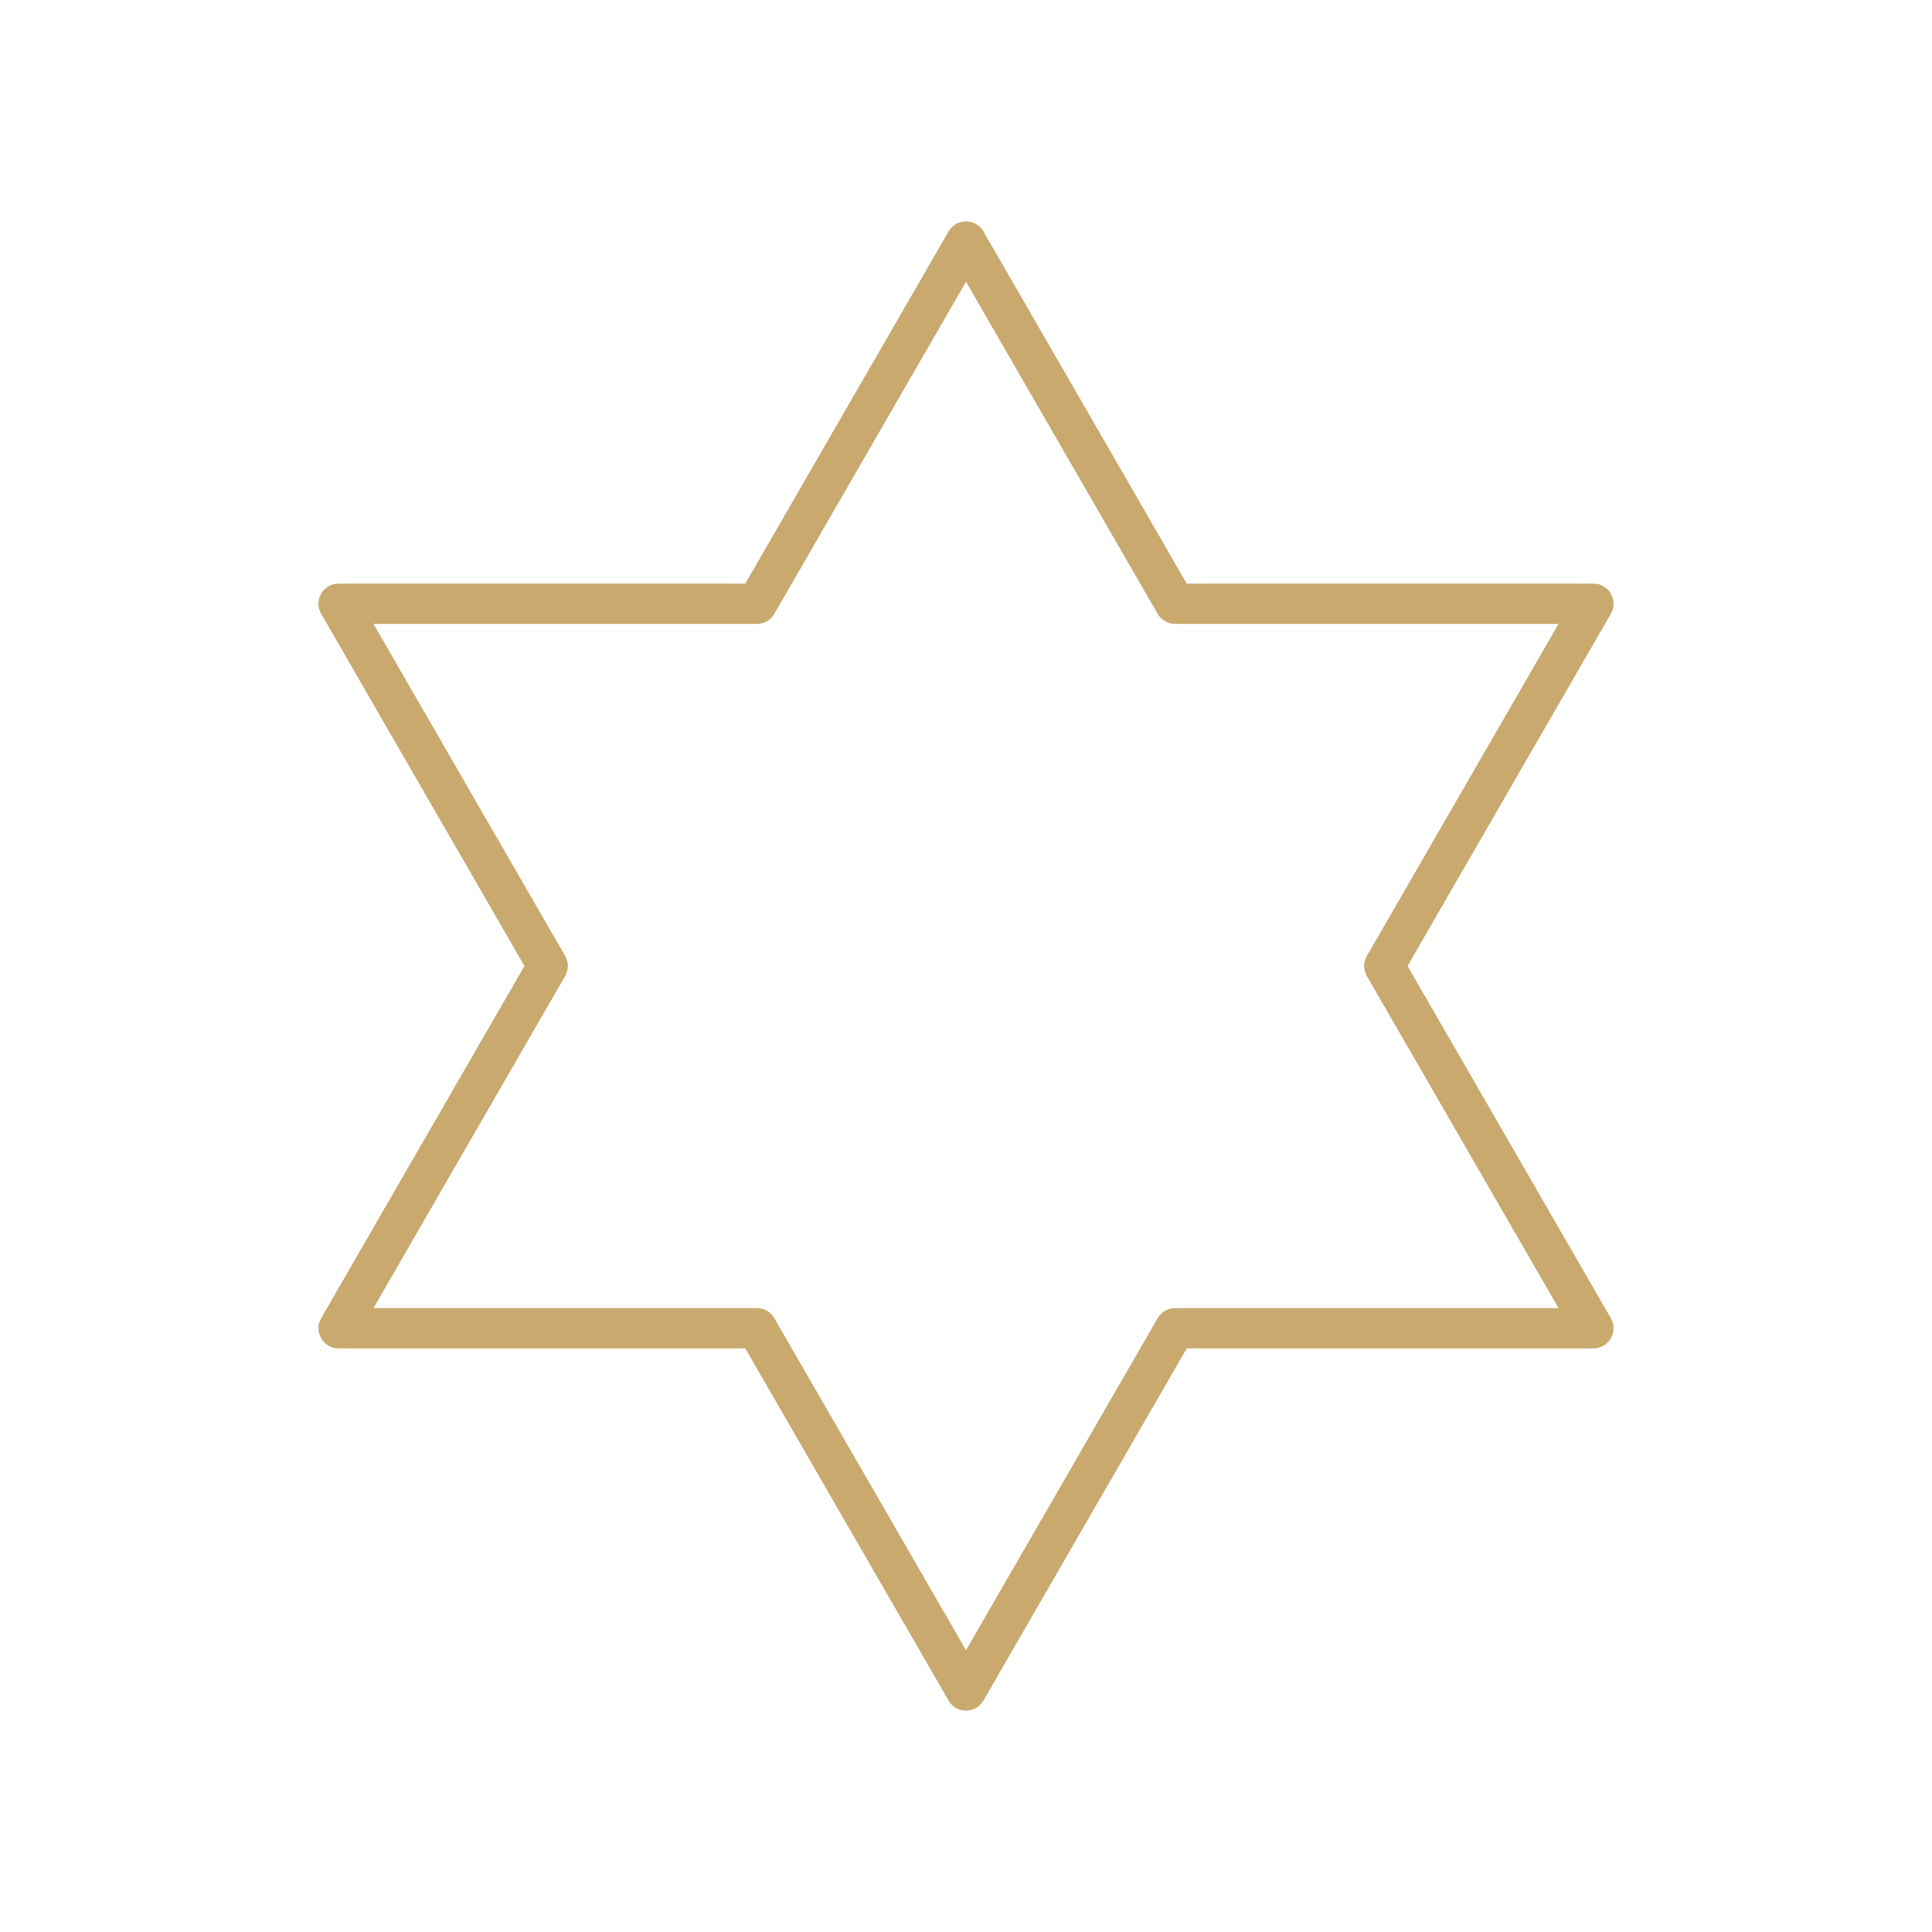
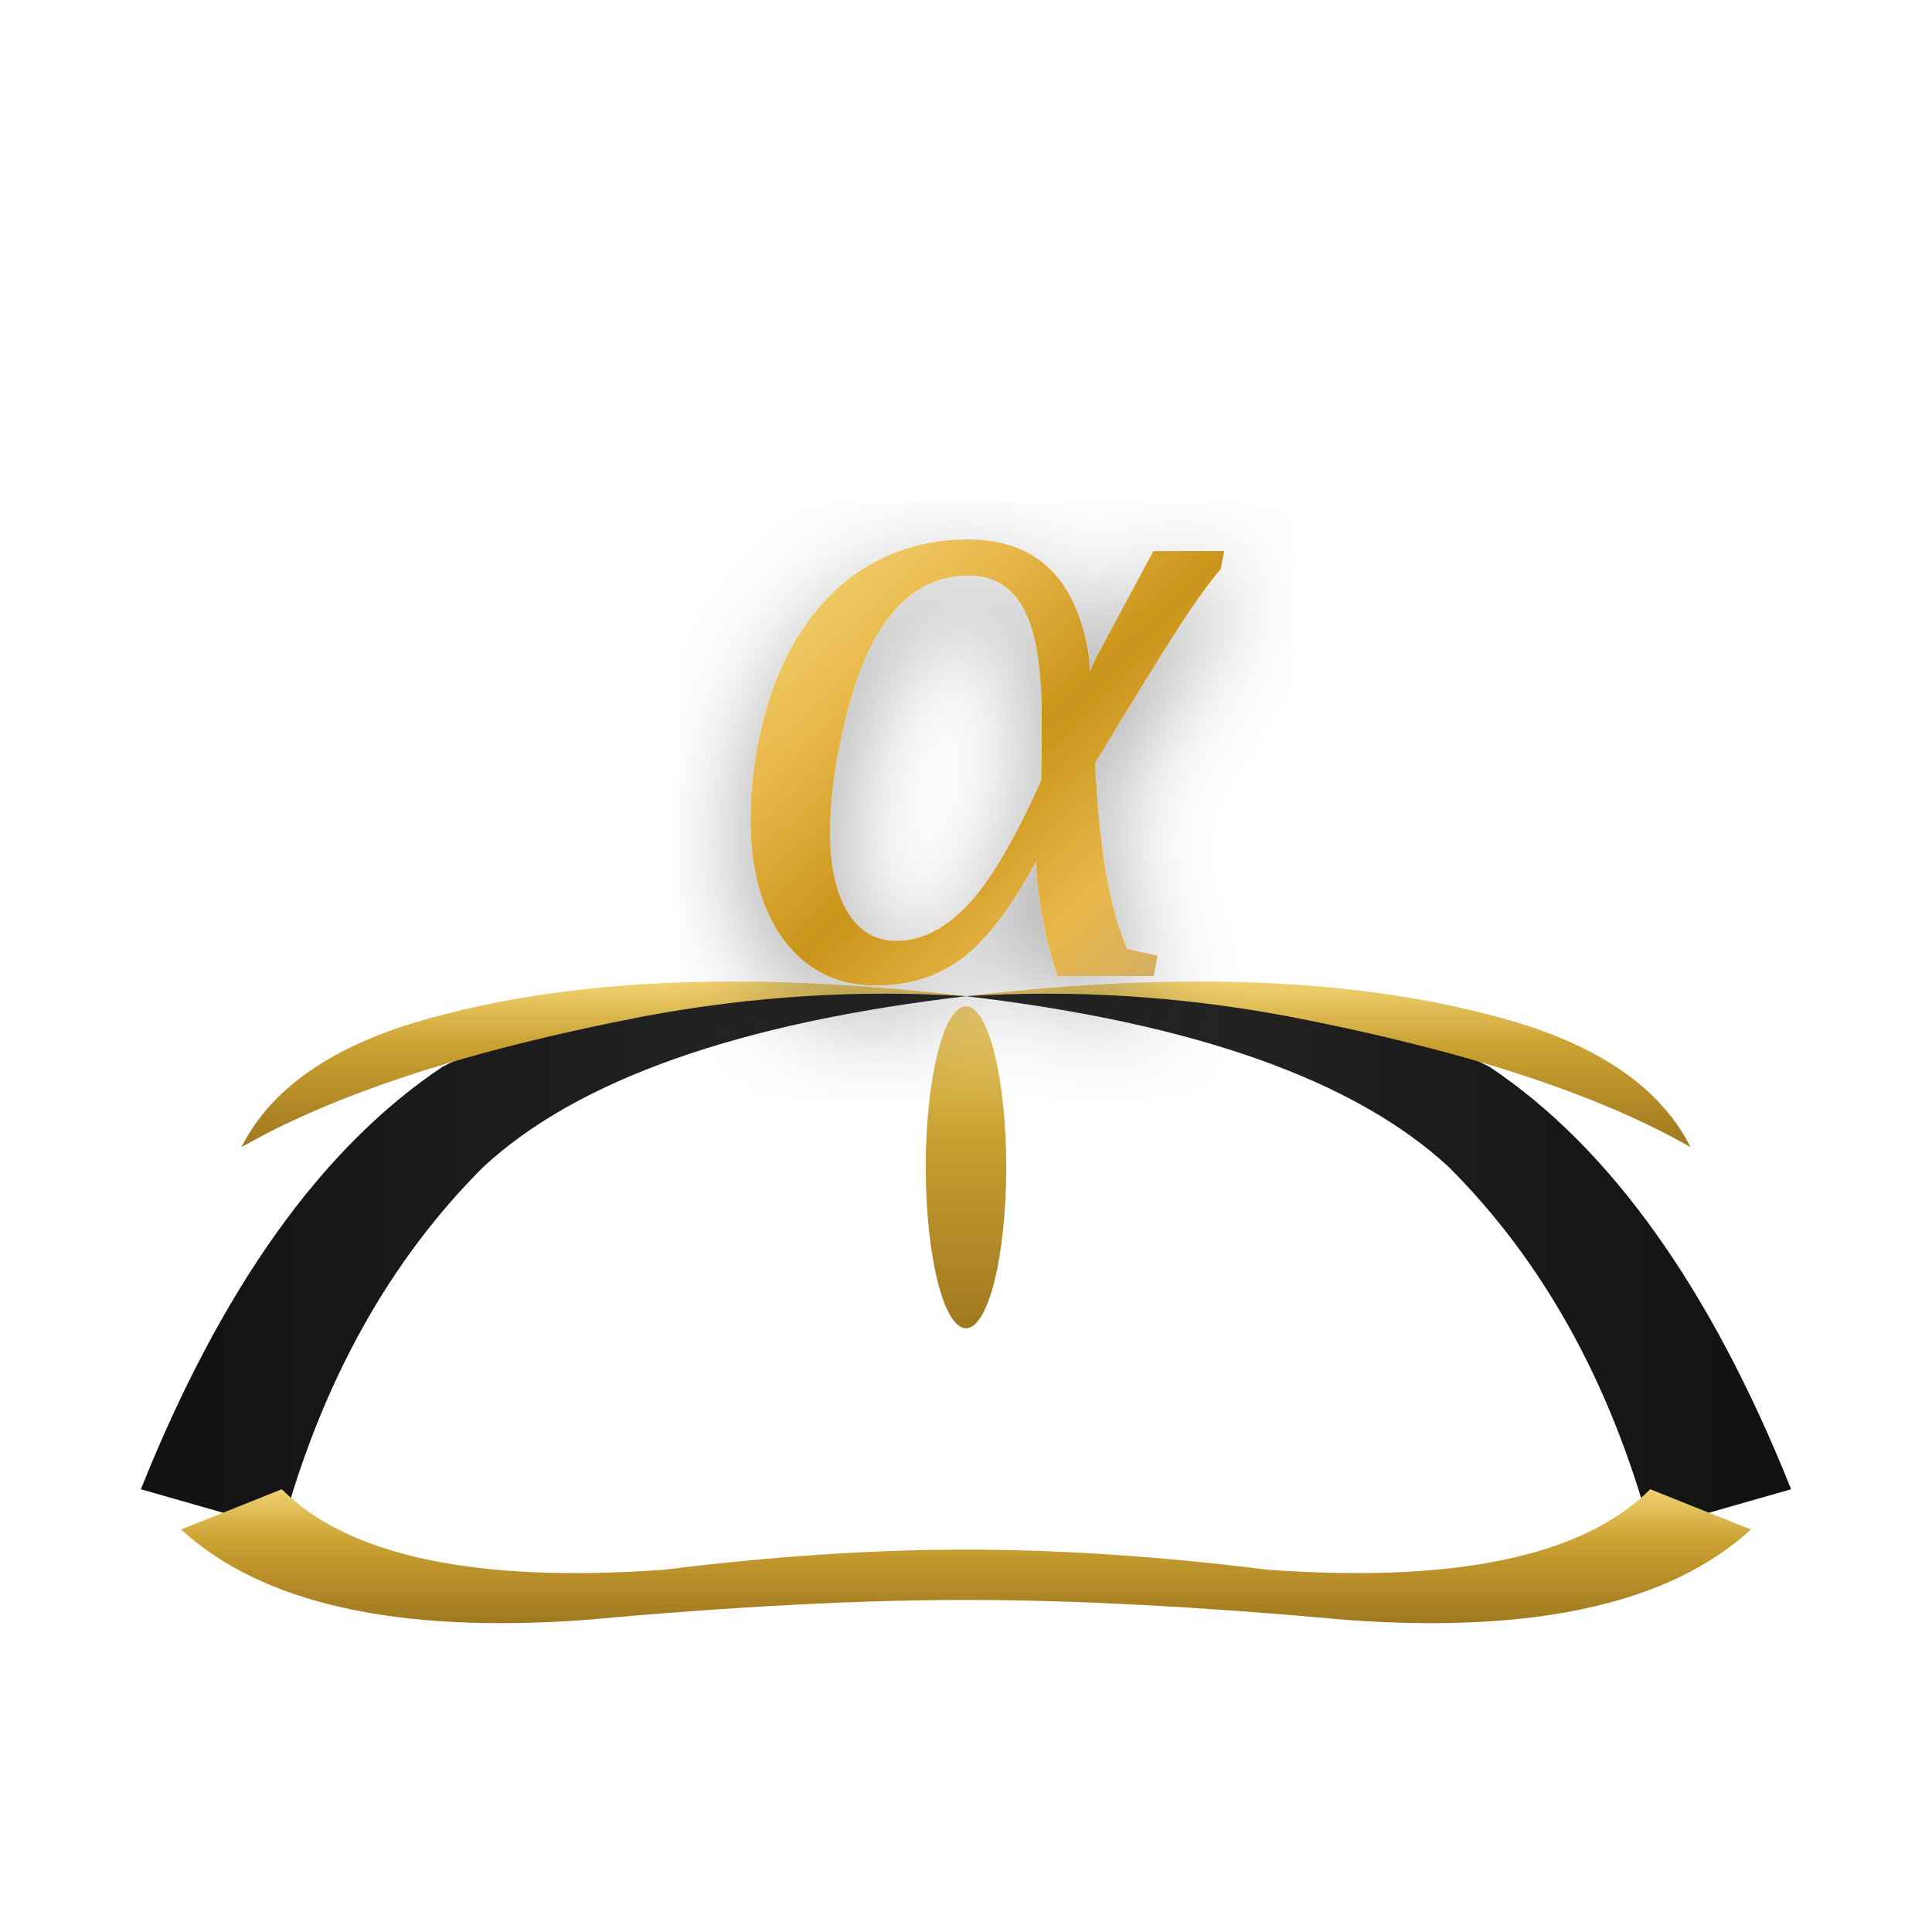
<svg xmlns="http://www.w3.org/2000/svg" viewBox="0 0 192 192" width="192" height="192">
-   <polygon points="96.0,24.0 116.78,60.0 158.35,60.0 137.57,96.0 158.35,132.0 116.78,132.0 96.0,168.0 75.22,132.0 33.65,132.0 54.43,96.0 33.65,60.0 75.22,60.0" fill="none" stroke="#c9a96e" stroke-width="4" stroke-linejoin="round" />
+   <defs>
+     <linearGradient id="goldAlpha" x1="0%" y1="0%" x2="100%" y2="100%">
+       <stop offset="0%" stop-color="#f5d980" />
+       <stop offset="28%" stop-color="#e8b84b" />
+       <stop offset="52%" stop-color="#c9941a" />
+       <stop offset="76%" stop-color="#e8b84b" />
+       <stop offset="100%" stop-color="#c9a96e" />
+     </linearGradient>
+     <linearGradient id="goldBook" x1="0%" y1="0%" x2="0%" y2="100%">
+       <stop offset="0%" stop-color="#f0d070" />
+       <stop offset="40%" stop-color="#c9a030" />
+       <stop offset="100%" stop-color="#a07820" />
+     </linearGradient>
+     <linearGradient id="darkPagesL" x1="0%" y1="0%" x2="100%" y2="0%">
+       <stop offset="0%" stop-color="#111111" />
+       <stop offset="100%" stop-color="#2a2a2a" />
+     </linearGradient>
+     <linearGradient id="darkPagesR" x1="0%" y1="0%" x2="100%" y2="0%">
+       <stop offset="0%" stop-color="#2a2a2a" />
+       <stop offset="100%" stop-color="#111111" />
+     </linearGradient>
+     <filter id="shadow" x="-15%" y="-15%" width="130%" height="140%">
+       <feDropShadow dx="0" dy="3" stdDeviation="5" flood-color="rgba(0,0,0,0.40)" />
+     </filter>
+     <filter id="glow" x="-10%" y="-10%" width="120%" height="120%">
+       <feGaussianBlur stdDeviation="2" result="b" />
+       <feMerge>
+         <feMergeNode in="b" />
+         <feMergeNode in="SourceGraphic" />
+       </feMerge>
+     </filter>
+   </defs>
+   <path d="M 14,148 Q 26,118 44,106 Q 64,96 96,99 Q 62,103 48,116 Q 34,130 28,152 Z" fill="url(#darkPagesL)" />
+   <path d="M 178,148 Q 166,118 148,106 Q 128,96 96,99 Q 130,103 144,116 Q 158,130 164,152 Z" fill="url(#darkPagesR)" />
+   <path d="M 96,99 Q 62,95 40,102 Q 28,106 24,114 Q 38,106 64,101 Q 80,98 96,99 Z" fill="url(#goldBook)" />
+   <path d="M 96,99 Q 130,95 152,102 Q 164,106 168,114 Q 154,106 128,101 Q 112,98 96,99 Z" fill="url(#goldBook)" />
+   <ellipse cx="96" cy="116" rx="4" ry="16" fill="url(#goldBook)" />
+   <path d="M 28,148 Q 38,158 66,156 Q 82,154 96,154 L 96,159 Q 80,159 58,161 Q 30,163 18,152 Z" fill="url(#goldBook)" />
+   <path d="M 164,148 Q 154,158 126,156 Q 110,154 96,154 L 96,159 Q 112,159 134,161 Q 162,163 174,152 Z" fill="url(#goldBook)" />
+   <text x="96" y="97" font-family="Georgia, 'Times New Roman', serif" font-size="92" font-style="italic" font-weight="400" text-anchor="middle" fill="url(#goldAlpha)" filter="url(#shadow)" dominant-baseline="auto">α</text>
</svg>
